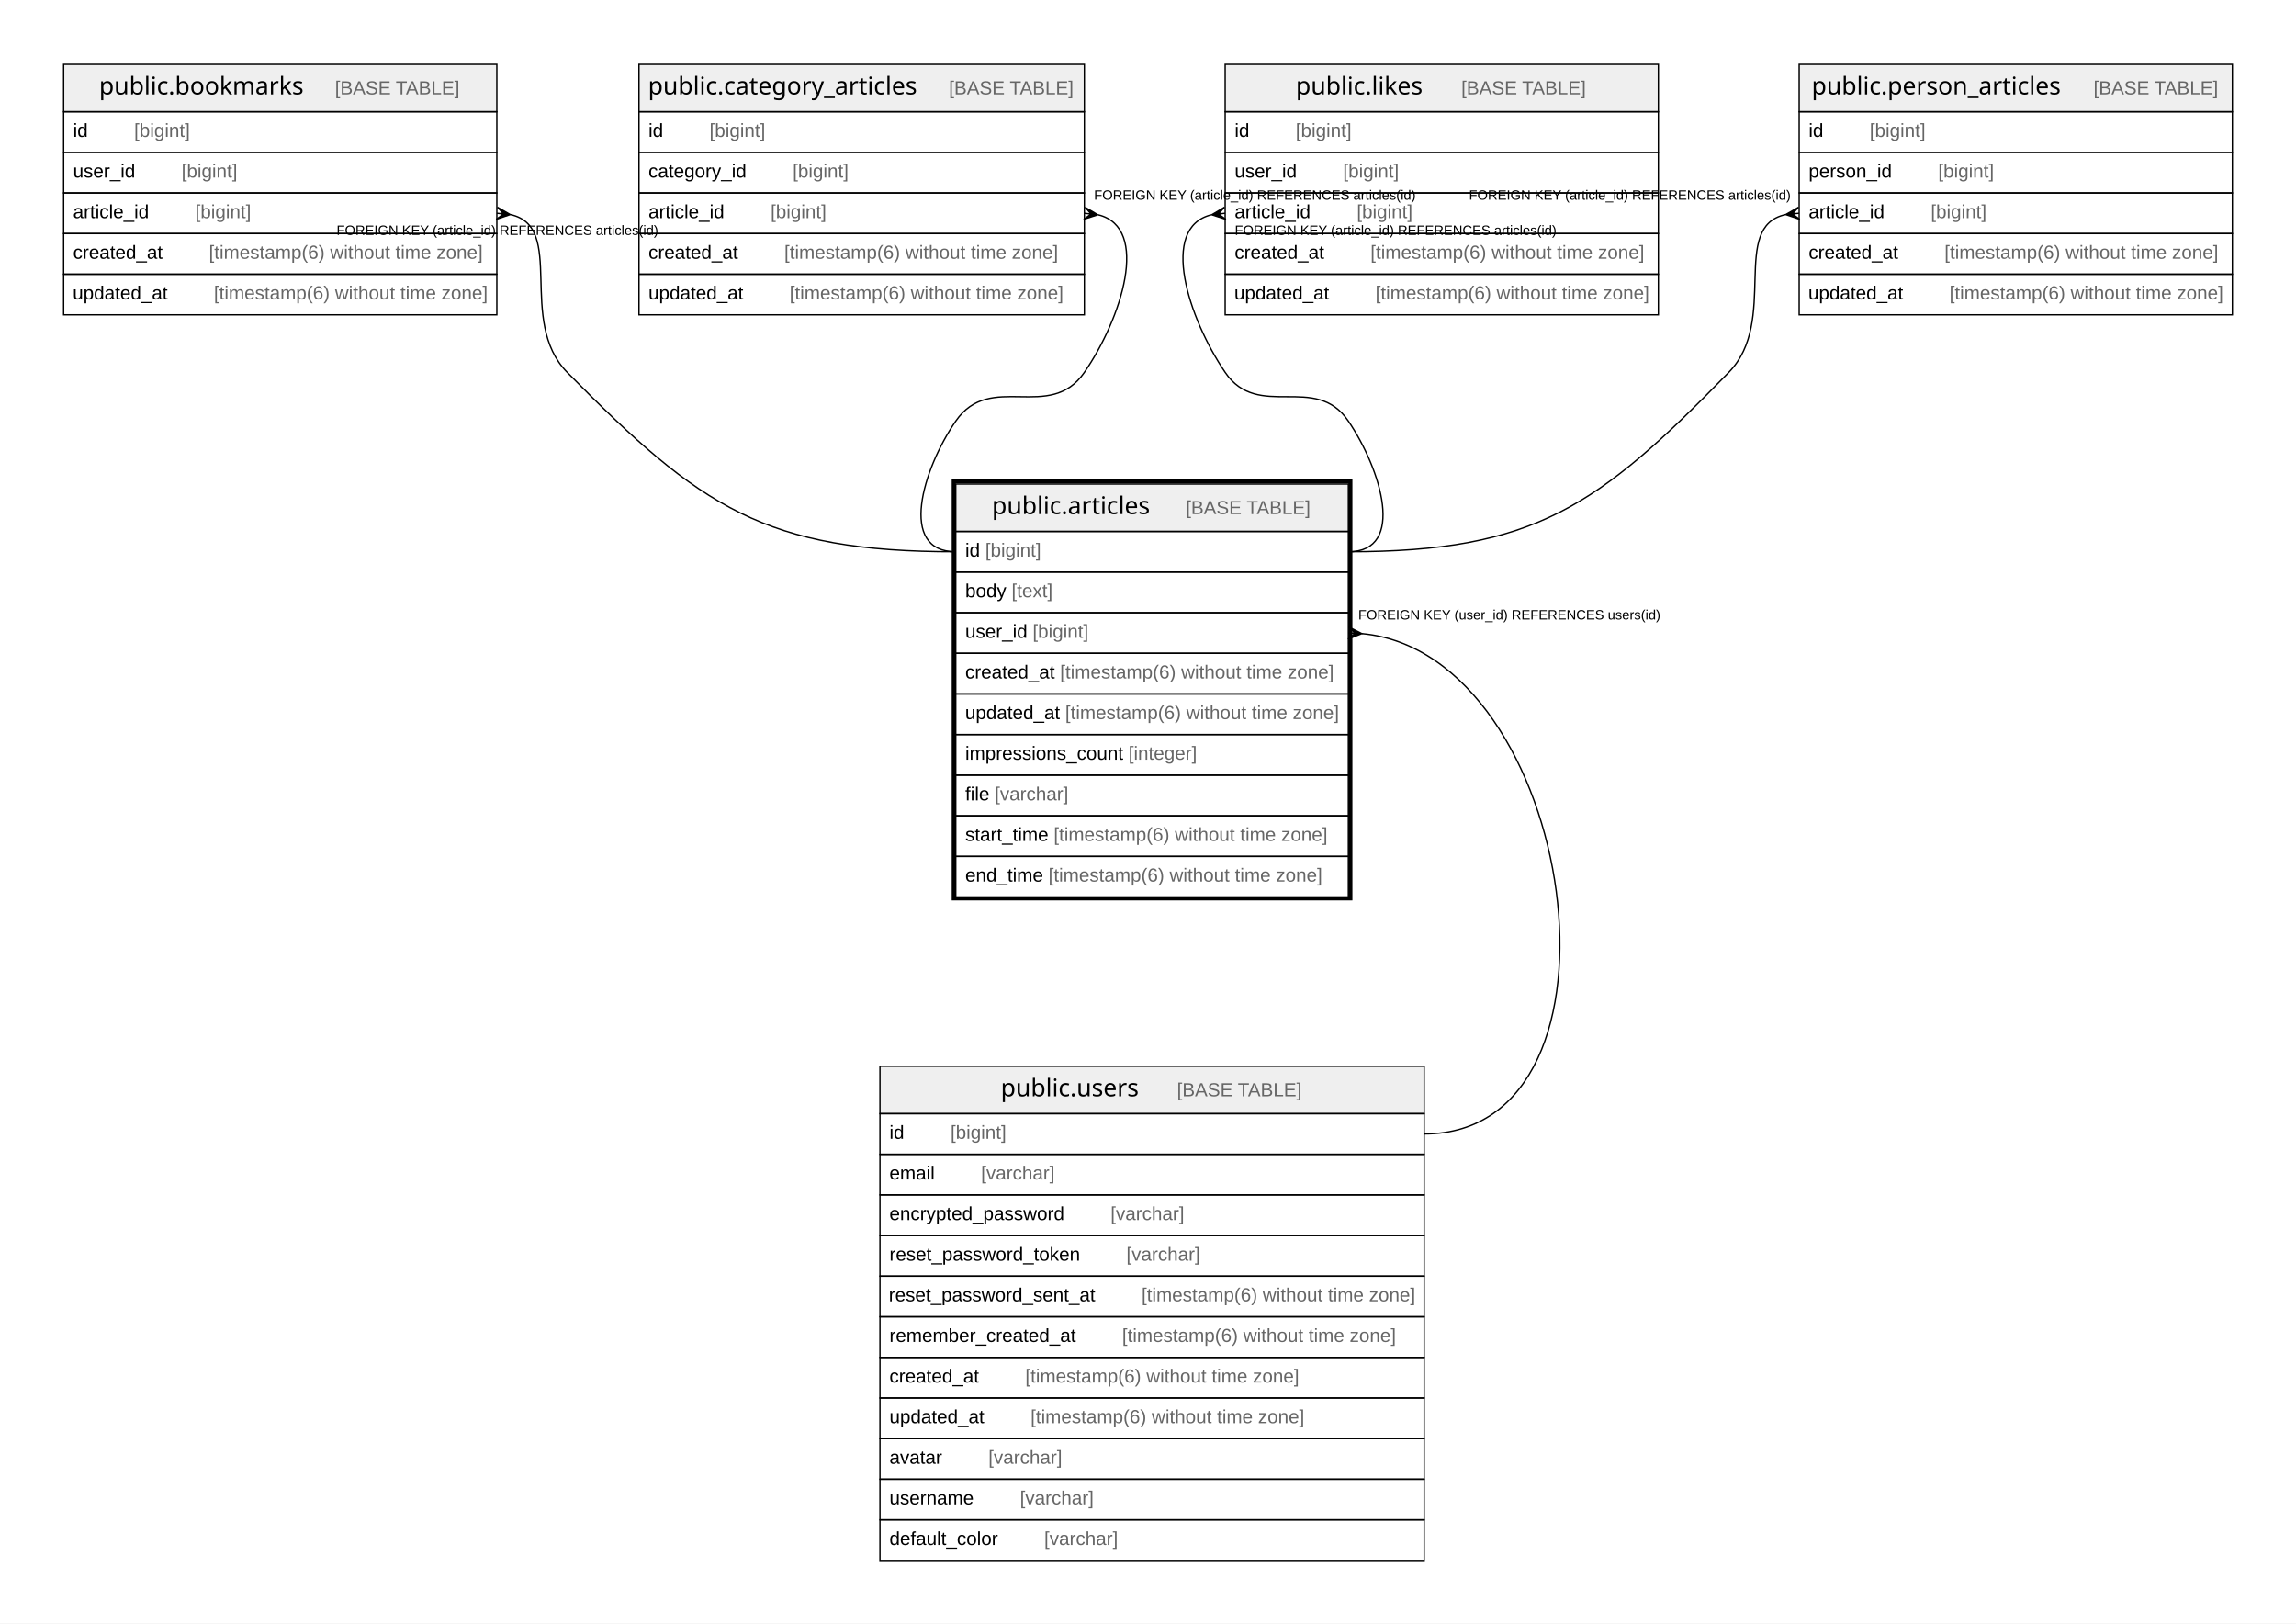
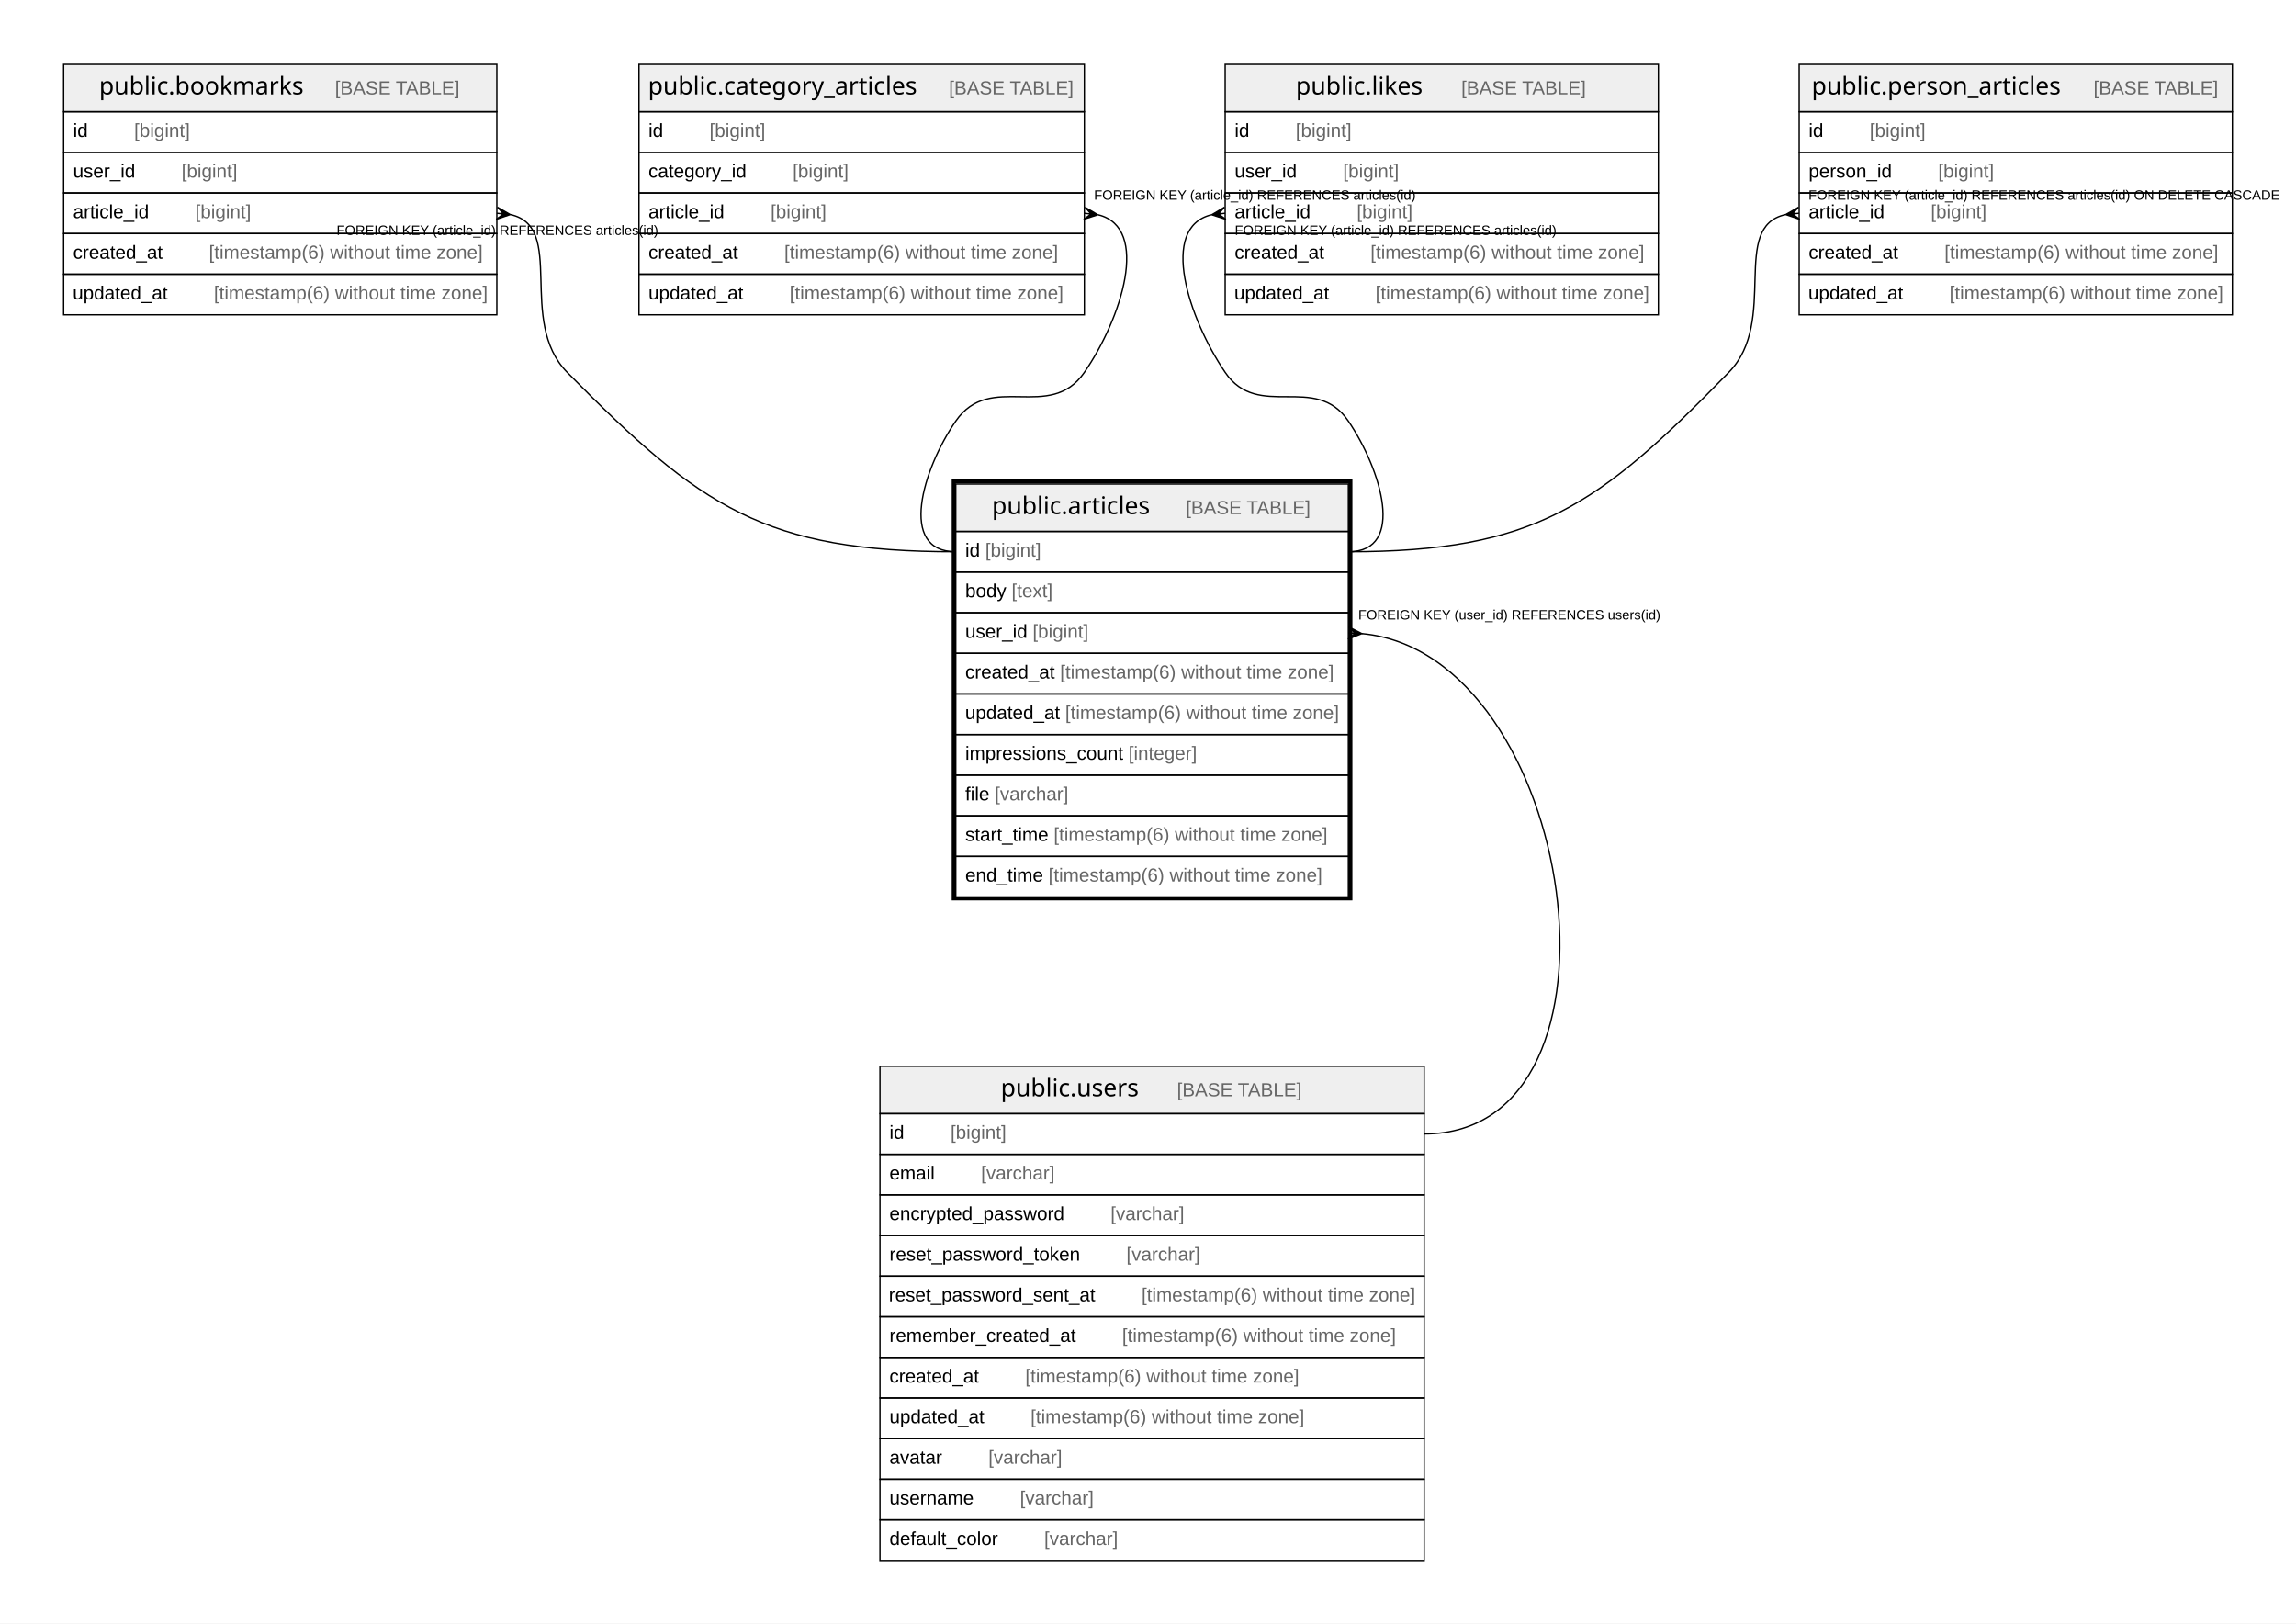
<svg xmlns="http://www.w3.org/2000/svg" width="1696pt" height="1199pt" viewBox="0.00 0.00 1696.00 1199.00">
  <g id="graph0" class="graph" transform="scale(1 1) rotate(0) translate(4 1195)">
    <polygon fill="#ffffff" stroke="transparent" points="-4,4 -4,-1195 1692,-1195 1692,4 -4,4" />
    <g id="node1" class="node">
      <polygon fill="#efefef" stroke="transparent" points="702,-802.5 702,-837.5 992,-837.5 992,-802.5 702,-802.5" />
      <polygon fill="none" stroke="#000000" points="702,-802.5 702,-837.5 992,-837.5 992,-802.5 702,-802.5" />
      <text text-anchor="start" x="728.714" y="-815.3" font-family="Arial Bold" font-size="18.00" fill="#000000">public.articles</text>
      <text text-anchor="start" x="837.718" y="-815.3" font-family="Arial" font-size="14.00" fill="#000000">    </text>
      <text text-anchor="start" x="871.923" y="-815.3" font-family="Arial" font-size="14.00" fill="#666666">[BASE TABLE]</text>
      <polygon fill="none" stroke="#000000" points="702,-772.5 702,-802.5 992,-802.5 992,-772.5 702,-772.5" />
      <text text-anchor="start" x="709" y="-783.9" font-family="Arial" font-size="14.00" fill="#000000">id </text>
      <text text-anchor="start" x="723.78" y="-783.9" font-family="Arial" font-size="14.00" fill="#666666">[bigint]</text>
      <polygon fill="none" stroke="#000000" points="702,-742.5 702,-772.5 992,-772.5 992,-742.5 702,-742.5" />
      <text text-anchor="start" x="709" y="-753.9" font-family="Arial" font-size="14.00" fill="#000000">body </text>
      <text text-anchor="start" x="743.238" y="-753.9" font-family="Arial" font-size="14.00" fill="#666666">[text]</text>
      <polygon fill="none" stroke="#000000" points="702,-712.5 702,-742.5 992,-742.5 992,-712.5 702,-712.5" />
      <text text-anchor="start" x="709" y="-723.9" font-family="Arial" font-size="14.00" fill="#000000">user_id </text>
      <text text-anchor="start" x="758.788" y="-723.9" font-family="Arial" font-size="14.00" fill="#666666">[bigint]</text>
      <polygon fill="none" stroke="#000000" points="702,-682.5 702,-712.5 992,-712.5 992,-682.5 702,-682.5" />
      <text text-anchor="start" x="709" y="-693.9" font-family="Arial" font-size="14.00" fill="#000000">created_at </text>
      <text text-anchor="start" x="779.028" y="-693.9" font-family="Arial" font-size="14.00" fill="#666666">[timestamp(6) without time zone]</text>
      <polygon fill="none" stroke="#000000" points="702,-652.5 702,-682.5 992,-682.5 992,-652.5 702,-652.5" />
      <text text-anchor="start" x="708.912" y="-663.9" font-family="Arial" font-size="14.00" fill="#000000">updated_at </text>
      <text text-anchor="start" x="782.844" y="-663.9" font-family="Arial" font-size="14.00" fill="#666666">[timestamp(6) without time zone]</text>
      <polygon fill="none" stroke="#000000" points="702,-622.5 702,-652.5 992,-652.5 992,-622.5 702,-622.5" />
      <text text-anchor="start" x="709" y="-633.9" font-family="Arial" font-size="14.00" fill="#000000">impressions_count </text>
      <text text-anchor="start" x="829.576" y="-633.9" font-family="Arial" font-size="14.00" fill="#666666">[integer]</text>
      <polygon fill="none" stroke="#000000" points="702,-592.5 702,-622.5 992,-622.5 992,-592.5 702,-592.5" />
      <text text-anchor="start" x="709" y="-603.9" font-family="Arial" font-size="14.00" fill="#000000">file </text>
      <text text-anchor="start" x="730.777" y="-603.9" font-family="Arial" font-size="14.00" fill="#666666">[varchar]</text>
      <polygon fill="none" stroke="#000000" points="702,-562.5 702,-592.5 992,-592.5 992,-562.5 702,-562.5" />
      <text text-anchor="start" x="709" y="-573.9" font-family="Arial" font-size="14.00" fill="#000000">start_time </text>
      <text text-anchor="start" x="774.338" y="-573.9" font-family="Arial" font-size="14.00" fill="#666666">[timestamp(6) without time zone]</text>
      <polygon fill="none" stroke="#000000" points="702,-532.5 702,-562.5 992,-562.5 992,-532.5 702,-532.5" />
      <text text-anchor="start" x="709" y="-543.9" font-family="Arial" font-size="14.00" fill="#000000">end_time </text>
      <text text-anchor="start" x="770.461" y="-543.9" font-family="Arial" font-size="14.00" fill="#666666">[timestamp(6) without time zone]</text>
      <polygon fill="none" stroke="#000000" stroke-width="3" points="700.5,-531.5 700.5,-839.5 993.5,-839.5 993.5,-531.5 700.5,-531.5" />
    </g>
    <g id="node6" class="node">
      <polygon fill="#efefef" stroke="transparent" points="646,-372.5 646,-407.5 1048,-407.5 1048,-372.5 646,-372.5" />
      <polygon fill="none" stroke="#000000" points="646,-372.5 646,-407.5 1048,-407.5 1048,-372.5 646,-372.5" />
      <text text-anchor="start" x="735.209" y="-385.3" font-family="Arial Bold" font-size="18.00" fill="#000000">public.users</text>
      <text text-anchor="start" x="831.223" y="-385.3" font-family="Arial" font-size="14.00" fill="#000000">    </text>
      <text text-anchor="start" x="865.428" y="-385.3" font-family="Arial" font-size="14.00" fill="#666666">[BASE TABLE]</text>
      <polygon fill="none" stroke="#000000" points="646,-342.5 646,-372.5 1048,-372.5 1048,-342.5 646,-342.5" />
      <text text-anchor="start" x="653" y="-353.9" font-family="Arial" font-size="14.00" fill="#000000">id    </text>
      <text text-anchor="start" x="698.094" y="-353.9" font-family="Arial" font-size="14.00" fill="#666666">[bigint]</text>
      <polygon fill="none" stroke="#000000" points="646,-312.5 646,-342.5 1048,-342.5 1048,-312.5 646,-312.5" />
      <text text-anchor="start" x="653" y="-323.9" font-family="Arial" font-size="14.00" fill="#000000">email    </text>
      <text text-anchor="start" x="720.644" y="-323.9" font-family="Arial" font-size="14.00" fill="#666666">[varchar]</text>
      <polygon fill="none" stroke="#000000" points="646,-282.5 646,-312.5 1048,-312.5 1048,-282.5 646,-282.5" />
      <text text-anchor="start" x="653" y="-293.9" font-family="Arial" font-size="14.00" fill="#000000">encrypted_password    </text>
      <text text-anchor="start" x="816.349" y="-293.9" font-family="Arial" font-size="14.00" fill="#666666">[varchar]</text>
      <polygon fill="none" stroke="#000000" points="646,-252.5 646,-282.5 1048,-282.5 1048,-252.5 646,-252.5" />
      <text text-anchor="start" x="653" y="-263.9" font-family="Arial" font-size="14.00" fill="#000000">reset_password_token    </text>
      <text text-anchor="start" x="828.022" y="-263.9" font-family="Arial" font-size="14.00" fill="#666666">[varchar]</text>
      <polygon fill="none" stroke="#000000" points="646,-222.5 646,-252.5 1048,-252.5 1048,-222.5 646,-222.5" />
      <text text-anchor="start" x="652.53" y="-233.9" font-family="Arial" font-size="14.00" fill="#000000">reset_password_sent_at    </text>
      <text text-anchor="start" x="839.226" y="-233.9" font-family="Arial" font-size="14.00" fill="#666666">[timestamp(6) without time zone]</text>
      <polygon fill="none" stroke="#000000" points="646,-192.5 646,-222.5 1048,-222.5 1048,-192.5 646,-192.5" />
      <text text-anchor="start" x="653" y="-203.9" font-family="Arial" font-size="14.00" fill="#000000">remember_created_at    </text>
      <text text-anchor="start" x="824.898" y="-203.9" font-family="Arial" font-size="14.00" fill="#666666">[timestamp(6) without time zone]</text>
      <polygon fill="none" stroke="#000000" points="646,-162.5 646,-192.5 1048,-192.5 1048,-162.5 646,-162.5" />
      <text text-anchor="start" x="653" y="-173.9" font-family="Arial" font-size="14.00" fill="#000000">created_at    </text>
      <text text-anchor="start" x="753.342" y="-173.9" font-family="Arial" font-size="14.00" fill="#666666">[timestamp(6) without time zone]</text>
      <polygon fill="none" stroke="#000000" points="646,-132.5 646,-162.5 1048,-162.5 1048,-132.5 646,-132.5" />
      <text text-anchor="start" x="653" y="-143.9" font-family="Arial" font-size="14.00" fill="#000000">updated_at    </text>
      <text text-anchor="start" x="757.247" y="-143.9" font-family="Arial" font-size="14.00" fill="#666666">[timestamp(6) without time zone]</text>
      <polygon fill="none" stroke="#000000" points="646,-102.5 646,-132.5 1048,-132.5 1048,-102.5 646,-102.5" />
      <text text-anchor="start" x="653" y="-113.9" font-family="Arial" font-size="14.00" fill="#000000">avatar    </text>
      <text text-anchor="start" x="726.104" y="-113.9" font-family="Arial" font-size="14.00" fill="#666666">[varchar]</text>
      <polygon fill="none" stroke="#000000" points="646,-72.5 646,-102.5 1048,-102.5 1048,-72.5 646,-72.5" />
      <text text-anchor="start" x="653" y="-83.9" font-family="Arial" font-size="14.00" fill="#000000">username    </text>
      <text text-anchor="start" x="749.439" y="-83.9" font-family="Arial" font-size="14.00" fill="#666666">[varchar]</text>
      <polygon fill="none" stroke="#000000" points="646,-42.5 646,-72.5 1048,-72.5 1048,-42.5 646,-42.5" />
      <text text-anchor="start" x="653" y="-53.9" font-family="Arial" font-size="14.00" fill="#000000">default_color    </text>
      <text text-anchor="start" x="767.338" y="-53.9" font-family="Arial" font-size="14.00" fill="#666666">[varchar]</text>
    </g>
    <g id="edge5" class="edge">
      <path fill="none" stroke="#000000" d="M1002.092,-727.039C1160.521,-712.48 1210.907,-357.5 1048,-357.5" />
      <polygon fill="#000000" stroke="#000000" points="1001.99,-727.044 991.795,-723.005 996.995,-727.272 992,-727.5 992,-727.5 992,-727.5 996.995,-727.272 992.205,-731.995 1001.99,-727.044 1001.99,-727.044" />
      <text text-anchor="start" x="999.335" y="-737.5" font-family="Arial" font-size="10.00" fill="#000000">FOREIGN KEY (user_id) REFERENCES users(id)</text>
    </g>
    <g id="node2" class="node">
      <polygon fill="#efefef" stroke="transparent" points="43,-1112.5 43,-1147.5 363,-1147.5 363,-1112.5 43,-1112.5" />
      <polygon fill="none" stroke="#000000" points="43,-1112.5 43,-1147.5 363,-1147.5 363,-1112.5 43,-1112.5" />
      <text text-anchor="start" x="69.207" y="-1125.3" font-family="Arial Bold" font-size="18.00" fill="#000000">public.bookmarks</text>
      <text text-anchor="start" x="209.225" y="-1125.3" font-family="Arial" font-size="14.00" fill="#000000">    </text>
      <text text-anchor="start" x="243.43" y="-1125.3" font-family="Arial" font-size="14.00" fill="#666666">[BASE TABLE]</text>
      <polygon fill="none" stroke="#000000" points="43,-1082.5 43,-1112.5 363,-1112.5 363,-1082.5 43,-1082.5" />
      <text text-anchor="start" x="50" y="-1093.9" font-family="Arial" font-size="14.00" fill="#000000">id    </text>
      <text text-anchor="start" x="95.094" y="-1093.9" font-family="Arial" font-size="14.00" fill="#666666">[bigint]</text>
      <polygon fill="none" stroke="#000000" points="43,-1052.5 43,-1082.5 363,-1082.5 363,-1052.5 43,-1052.5" />
      <text text-anchor="start" x="50" y="-1063.9" font-family="Arial" font-size="14.00" fill="#000000">user_id    </text>
      <text text-anchor="start" x="130.102" y="-1063.9" font-family="Arial" font-size="14.00" fill="#666666">[bigint]</text>
      <polygon fill="none" stroke="#000000" points="43,-1022.5 43,-1052.5 363,-1052.5 363,-1022.5 43,-1022.5" />
      <text text-anchor="start" x="50" y="-1033.9" font-family="Arial" font-size="14.00" fill="#000000">article_id    </text>
      <text text-anchor="start" x="140.206" y="-1033.9" font-family="Arial" font-size="14.00" fill="#666666">[bigint]</text>
      <polygon fill="none" stroke="#000000" points="43,-992.5 43,-1022.5 363,-1022.5 363,-992.5 43,-992.5" />
      <text text-anchor="start" x="50" y="-1003.9" font-family="Arial" font-size="14.00" fill="#000000">created_at    </text>
      <text text-anchor="start" x="150.342" y="-1003.9" font-family="Arial" font-size="14.00" fill="#666666">[timestamp(6) without time zone]</text>
      <polygon fill="none" stroke="#000000" points="43,-962.5 43,-992.5 363,-992.5 363,-962.5 43,-962.5" />
      <text text-anchor="start" x="49.755" y="-973.9" font-family="Arial" font-size="14.00" fill="#000000">updated_at    </text>
      <text text-anchor="start" x="154.001" y="-973.9" font-family="Arial" font-size="14.00" fill="#666666">[timestamp(6) without time zone]</text>
    </g>
    <g id="edge1" class="edge">
      <path fill="none" stroke="#000000" d="M373.079,-1036.517C414.485,-1027.459 377.601,-957.998 415,-920 513.552,-819.871 561.507,-787.5 702,-787.5" />
      <polygon fill="#000000" stroke="#000000" points="372.953,-1036.529 362.563,-1033.021 367.976,-1037.015 363,-1037.5 363,-1037.5 363,-1037.5 367.976,-1037.015 363.437,-1041.979 372.953,-1036.529 372.953,-1036.529" />
      <text text-anchor="start" x="244.618" y="-1021.5" font-family="Arial" font-size="10.00" fill="#000000">FOREIGN KEY (article_id) REFERENCES articles(id)</text>
    </g>
    <g id="node3" class="node">
      <polygon fill="#efefef" stroke="transparent" points="468,-1112.5 468,-1147.5 797,-1147.5 797,-1112.5 468,-1112.5" />
      <polygon fill="none" stroke="#000000" points="468,-1112.5 468,-1147.5 797,-1147.5 797,-1112.5 468,-1112.5" />
      <text text-anchor="start" x="474.701" y="-1125.3" font-family="Arial Bold" font-size="18.00" fill="#000000">public.category_articles</text>
      <text text-anchor="start" x="662.731" y="-1125.3" font-family="Arial" font-size="14.00" fill="#000000">    </text>
      <text text-anchor="start" x="696.936" y="-1125.3" font-family="Arial" font-size="14.00" fill="#666666">[BASE TABLE]</text>
      <polygon fill="none" stroke="#000000" points="468,-1082.5 468,-1112.5 797,-1112.5 797,-1082.5 468,-1082.5" />
      <text text-anchor="start" x="475" y="-1093.9" font-family="Arial" font-size="14.00" fill="#000000">id    </text>
      <text text-anchor="start" x="520.094" y="-1093.9" font-family="Arial" font-size="14.00" fill="#666666">[bigint]</text>
      <polygon fill="none" stroke="#000000" points="468,-1052.5 468,-1082.5 797,-1082.5 797,-1052.5 468,-1052.5" />
      <text text-anchor="start" x="475" y="-1063.9" font-family="Arial" font-size="14.00" fill="#000000">category_id    </text>
      <text text-anchor="start" x="581.558" y="-1063.9" font-family="Arial" font-size="14.00" fill="#666666">[bigint]</text>
      <polygon fill="none" stroke="#000000" points="468,-1022.5 468,-1052.5 797,-1052.5 797,-1022.5 468,-1022.5" />
      <text text-anchor="start" x="475" y="-1033.9" font-family="Arial" font-size="14.00" fill="#000000">article_id    </text>
      <text text-anchor="start" x="565.206" y="-1033.9" font-family="Arial" font-size="14.00" fill="#666666">[bigint]</text>
      <polygon fill="none" stroke="#000000" points="468,-992.5 468,-1022.5 797,-1022.5 797,-992.5 468,-992.5" />
      <text text-anchor="start" x="475" y="-1003.9" font-family="Arial" font-size="14.00" fill="#000000">created_at    </text>
      <text text-anchor="start" x="575.342" y="-1003.9" font-family="Arial" font-size="14.00" fill="#666666">[timestamp(6) without time zone]</text>
      <polygon fill="none" stroke="#000000" points="468,-962.5 468,-992.5 797,-992.5 797,-962.5 468,-962.5" />
      <text text-anchor="start" x="475" y="-973.9" font-family="Arial" font-size="14.00" fill="#000000">updated_at    </text>
      <text text-anchor="start" x="579.247" y="-973.9" font-family="Arial" font-size="14.00" fill="#666666">[timestamp(6) without time zone]</text>
    </g>
    <g id="edge2" class="edge">
      <path fill="none" stroke="#000000" d="M807.42,-1036.312C845.836,-1026.611 824.469,-959.785 797,-920 771.346,-882.844 727.654,-921.156 702,-884 677.632,-848.706 659.111,-787.5 702,-787.5" />
      <polygon fill="#000000" stroke="#000000" points="806.936,-1036.367 796.49,-1033.029 801.968,-1036.934 797,-1037.5 797,-1037.5 797,-1037.5 801.968,-1036.934 797.51,-1041.971 806.936,-1036.367 806.936,-1036.367" />
      <text text-anchor="start" x="804.117" y="-1047.5" font-family="Arial" font-size="10.00" fill="#000000">FOREIGN KEY (article_id) REFERENCES articles(id)</text>
    </g>
    <g id="node4" class="node">
      <polygon fill="#efefef" stroke="transparent" points="901,-1112.5 901,-1147.5 1221,-1147.5 1221,-1112.5 901,-1112.5" />
      <polygon fill="none" stroke="#000000" points="901,-1112.5 901,-1147.5 1221,-1147.5 1221,-1112.5 901,-1112.5" />
      <text text-anchor="start" x="953.214" y="-1125.3" font-family="Arial Bold" font-size="18.00" fill="#000000">public.likes</text>
      <text text-anchor="start" x="1041.218" y="-1125.3" font-family="Arial" font-size="14.00" fill="#000000">    </text>
      <text text-anchor="start" x="1075.423" y="-1125.3" font-family="Arial" font-size="14.00" fill="#666666">[BASE TABLE]</text>
      <polygon fill="none" stroke="#000000" points="901,-1082.5 901,-1112.5 1221,-1112.5 1221,-1082.5 901,-1082.5" />
      <text text-anchor="start" x="908" y="-1093.9" font-family="Arial" font-size="14.00" fill="#000000">id    </text>
      <text text-anchor="start" x="953.094" y="-1093.9" font-family="Arial" font-size="14.00" fill="#666666">[bigint]</text>
      <polygon fill="none" stroke="#000000" points="901,-1052.5 901,-1082.5 1221,-1082.5 1221,-1052.5 901,-1052.5" />
      <text text-anchor="start" x="908" y="-1063.9" font-family="Arial" font-size="14.00" fill="#000000">user_id    </text>
      <text text-anchor="start" x="988.102" y="-1063.9" font-family="Arial" font-size="14.00" fill="#666666">[bigint]</text>
      <polygon fill="none" stroke="#000000" points="901,-1022.5 901,-1052.5 1221,-1052.5 1221,-1022.5 901,-1022.5" />
      <text text-anchor="start" x="908" y="-1033.9" font-family="Arial" font-size="14.00" fill="#000000">article_id    </text>
      <text text-anchor="start" x="998.206" y="-1033.9" font-family="Arial" font-size="14.00" fill="#666666">[bigint]</text>
      <polygon fill="none" stroke="#000000" points="901,-992.5 901,-1022.5 1221,-1022.5 1221,-992.5 901,-992.5" />
      <text text-anchor="start" x="908" y="-1003.9" font-family="Arial" font-size="14.00" fill="#000000">created_at    </text>
      <text text-anchor="start" x="1008.342" y="-1003.9" font-family="Arial" font-size="14.00" fill="#666666">[timestamp(6) without time zone]</text>
      <polygon fill="none" stroke="#000000" points="901,-962.5 901,-992.5 1221,-992.5 1221,-962.5 901,-962.5" />
      <text text-anchor="start" x="907.755" y="-973.9" font-family="Arial" font-size="14.00" fill="#000000">updated_at    </text>
      <text text-anchor="start" x="1012.001" y="-973.9" font-family="Arial" font-size="14.00" fill="#666666">[timestamp(6) without time zone]</text>
    </g>
    <g id="edge3" class="edge">
      <path fill="none" stroke="#000000" d="M890.585,-1036.315C852.207,-1026.641 873.82,-959.982 901,-920 925.452,-884.03 967.548,-919.97 992,-884 1016.112,-848.531 1034.889,-787.5 992,-787.5" />
      <polygon fill="#000000" stroke="#000000" points="891.064,-1036.37 900.491,-1041.971 896.032,-1036.935 901,-1037.5 901,-1037.5 901,-1037.5 896.032,-1036.935 901.509,-1033.029 891.064,-1036.37 891.064,-1036.37" />
      <text text-anchor="start" x="908.117" y="-1021.5" font-family="Arial" font-size="10.00" fill="#000000">FOREIGN KEY (article_id) REFERENCES articles(id)</text>
    </g>
    <g id="node5" class="node">
      <polygon fill="#efefef" stroke="transparent" points="1325,-1112.5 1325,-1147.5 1645,-1147.5 1645,-1112.5 1325,-1112.5" />
      <polygon fill="none" stroke="#000000" points="1325,-1112.5 1325,-1147.5 1645,-1147.5 1645,-1112.5 1325,-1112.5" />
      <text text-anchor="start" x="1334.202" y="-1125.3" font-family="Arial Bold" font-size="18.00" fill="#000000">public.person_articles</text>
      <text text-anchor="start" x="1508.23" y="-1125.3" font-family="Arial" font-size="14.00" fill="#000000">    </text>
      <text text-anchor="start" x="1542.435" y="-1125.3" font-family="Arial" font-size="14.00" fill="#666666">[BASE TABLE]</text>
      <polygon fill="none" stroke="#000000" points="1325,-1082.5 1325,-1112.5 1645,-1112.5 1645,-1082.5 1325,-1082.5" />
      <text text-anchor="start" x="1332" y="-1093.9" font-family="Arial" font-size="14.00" fill="#000000">id    </text>
      <text text-anchor="start" x="1377.094" y="-1093.9" font-family="Arial" font-size="14.00" fill="#666666">[bigint]</text>
      <polygon fill="none" stroke="#000000" points="1325,-1052.5 1325,-1082.5 1645,-1082.5 1645,-1052.5 1325,-1052.5" />
      <text text-anchor="start" x="1332" y="-1063.9" font-family="Arial" font-size="14.00" fill="#000000">person_id    </text>
      <text text-anchor="start" x="1427.668" y="-1063.9" font-family="Arial" font-size="14.00" fill="#666666">[bigint]</text>
      <polygon fill="none" stroke="#000000" points="1325,-1022.5 1325,-1052.5 1645,-1052.5 1645,-1022.5 1325,-1022.5" />
      <text text-anchor="start" x="1332" y="-1033.9" font-family="Arial" font-size="14.00" fill="#000000">article_id    </text>
      <text text-anchor="start" x="1422.206" y="-1033.9" font-family="Arial" font-size="14.00" fill="#666666">[bigint]</text>
      <polygon fill="none" stroke="#000000" points="1325,-992.5 1325,-1022.5 1645,-1022.5 1645,-992.5 1325,-992.5" />
      <text text-anchor="start" x="1332" y="-1003.9" font-family="Arial" font-size="14.00" fill="#000000">created_at    </text>
      <text text-anchor="start" x="1432.342" y="-1003.9" font-family="Arial" font-size="14.00" fill="#666666">[timestamp(6) without time zone]</text>
      <polygon fill="none" stroke="#000000" points="1325,-962.5 1325,-992.5 1645,-992.5 1645,-962.5 1325,-962.5" />
      <text text-anchor="start" x="1331.755" y="-973.9" font-family="Arial" font-size="14.00" fill="#000000">updated_at    </text>
      <text text-anchor="start" x="1436.001" y="-973.9" font-family="Arial" font-size="14.00" fill="#666666">[timestamp(6) without time zone]</text>
    </g>
    <g id="edge4" class="edge">
      <path fill="none" stroke="#000000" d="M1314.919,-1036.519C1273.495,-1027.479 1310.245,-958.149 1273,-920 1176.542,-821.202 1130.077,-787.5 992,-787.5" />
      <polygon fill="#000000" stroke="#000000" points="1315.047,-1036.531 1324.564,-1041.979 1320.024,-1037.016 1325,-1037.5 1325,-1037.5 1325,-1037.5 1320.024,-1037.016 1325.436,-1033.021 1315.047,-1036.531 1315.047,-1036.531" />
-       <text text-anchor="start" x="1081.118" y="-1047.5" font-family="Arial" font-size="10.00" fill="#000000">FOREIGN KEY (article_id) REFERENCES articles(id)</text>
+       <text text-anchor="start" x="1331.836" y="-1047.5" font-family="Arial" font-size="10.00" fill="#000000">FOREIGN KEY (article_id) REFERENCES articles(id) ON DELETE CASCADE</text>
    </g>
  </g>
</svg>
